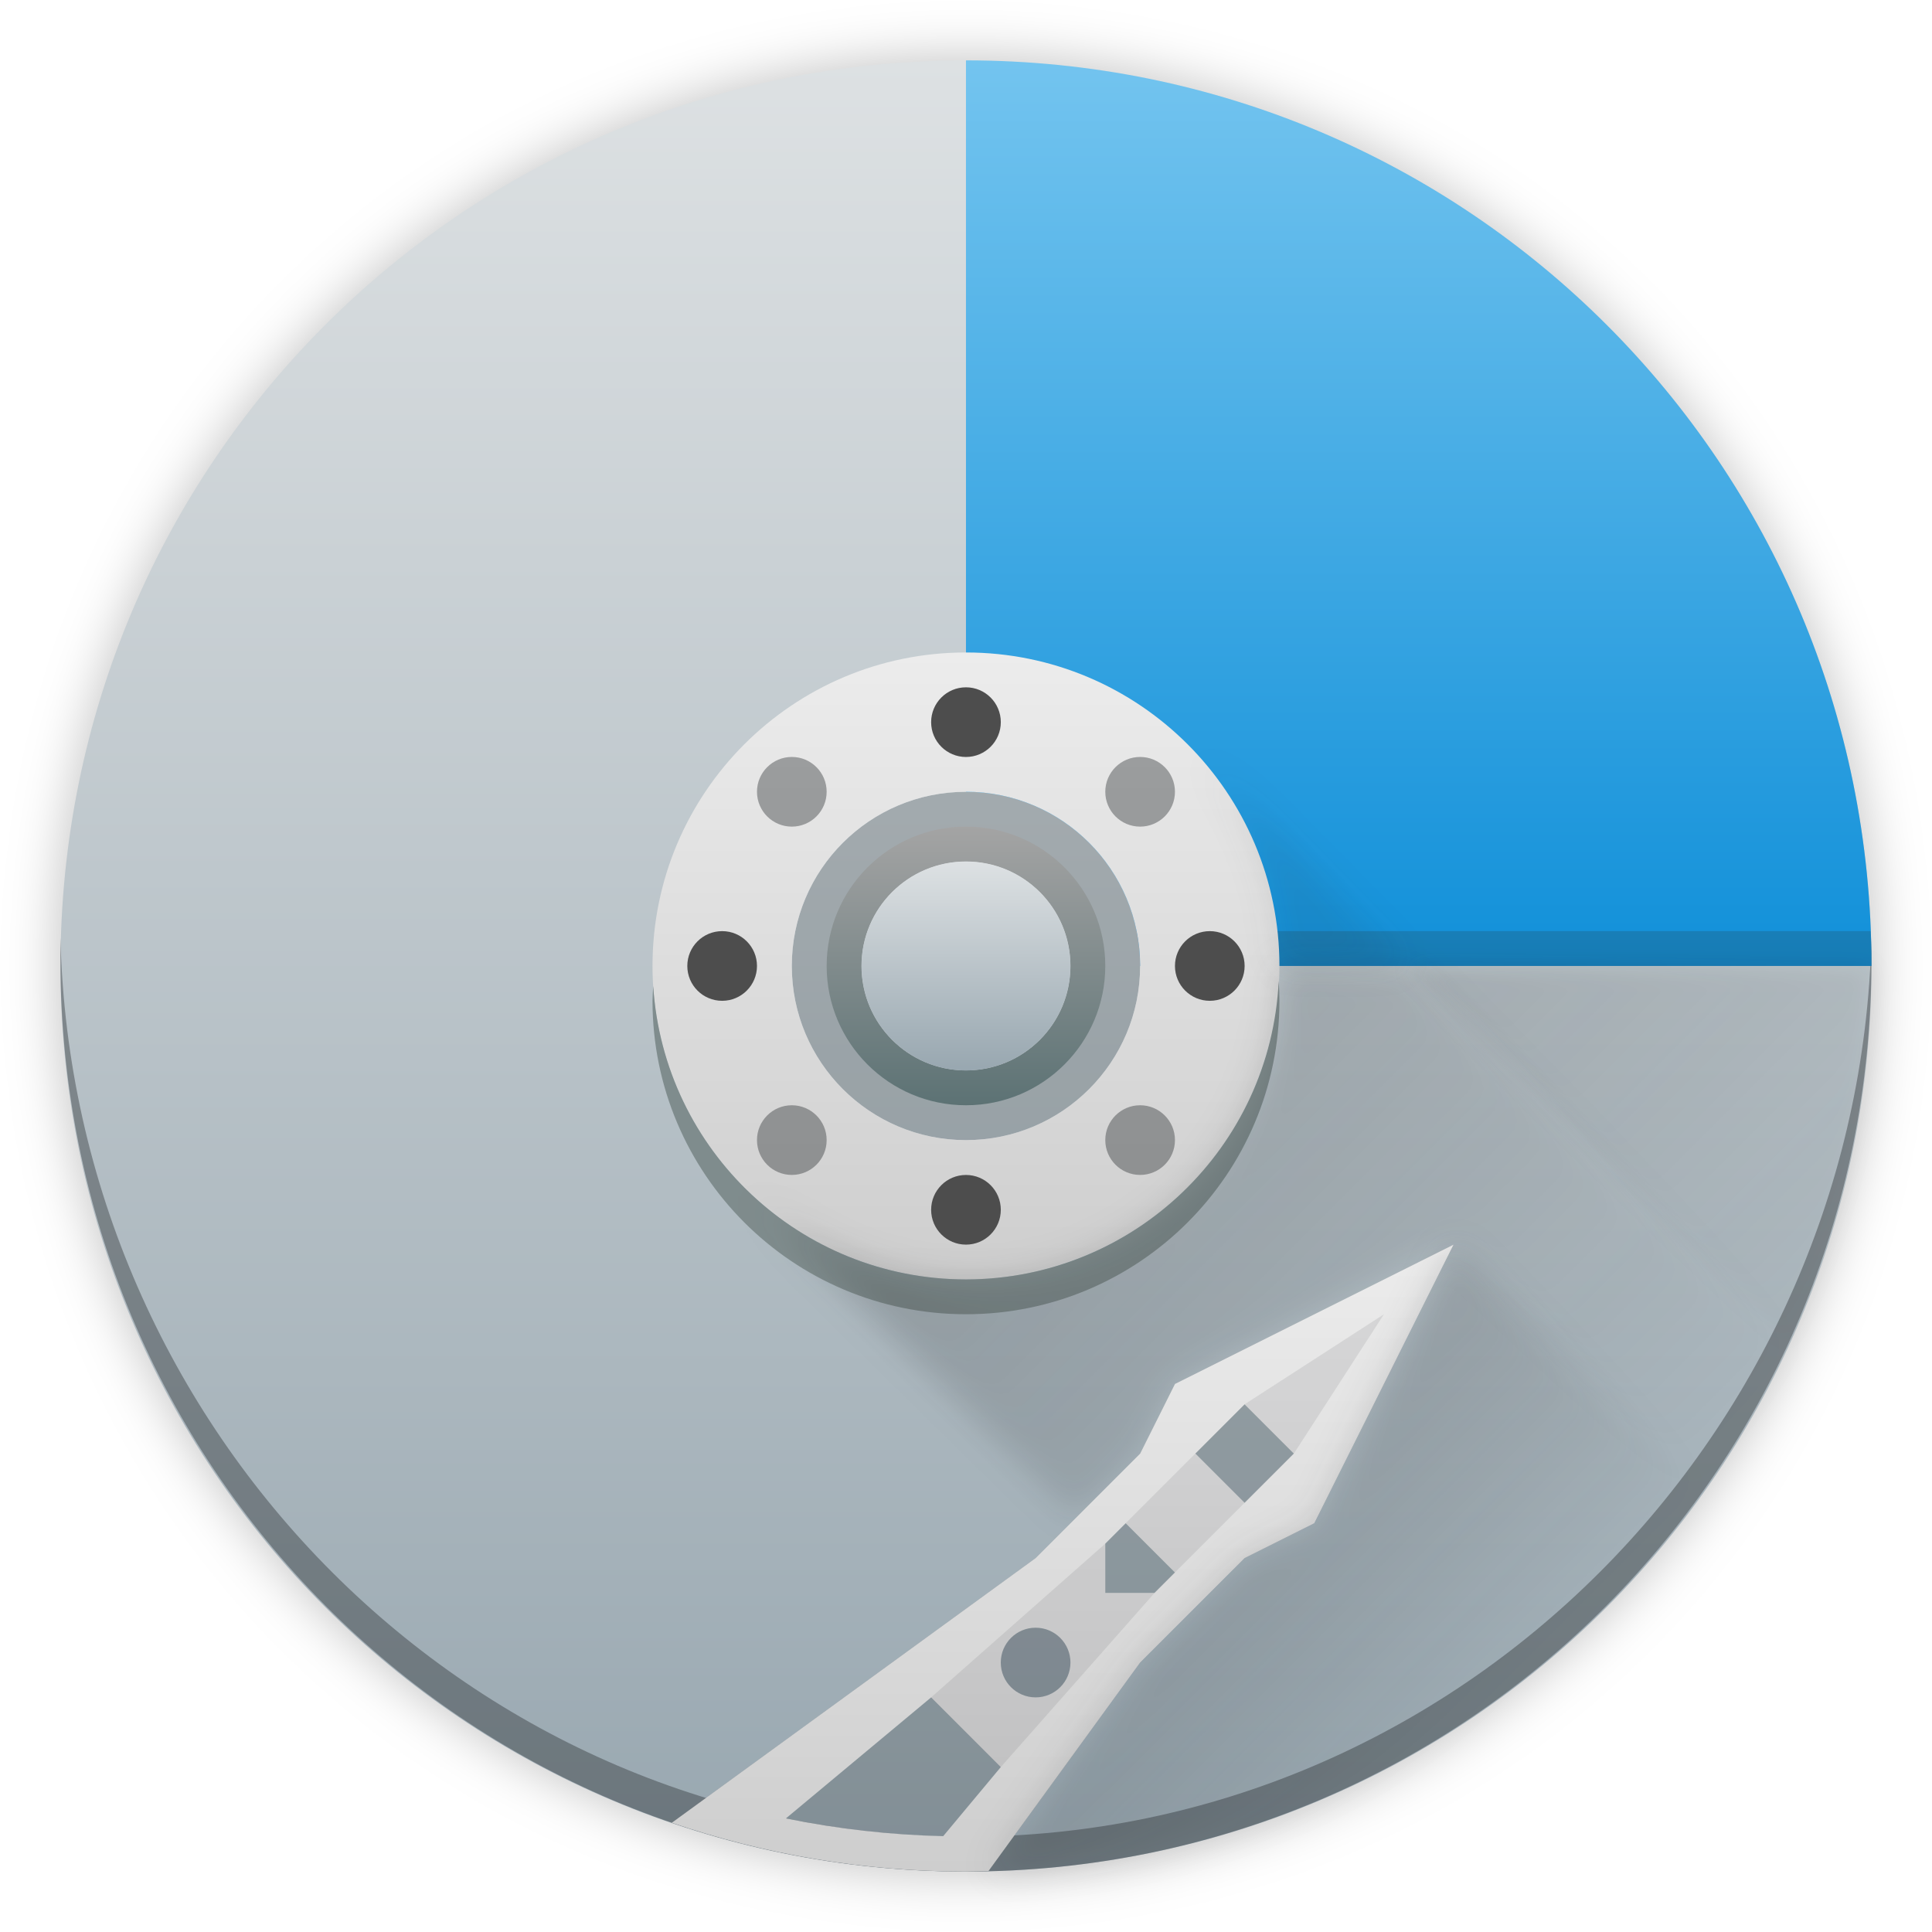
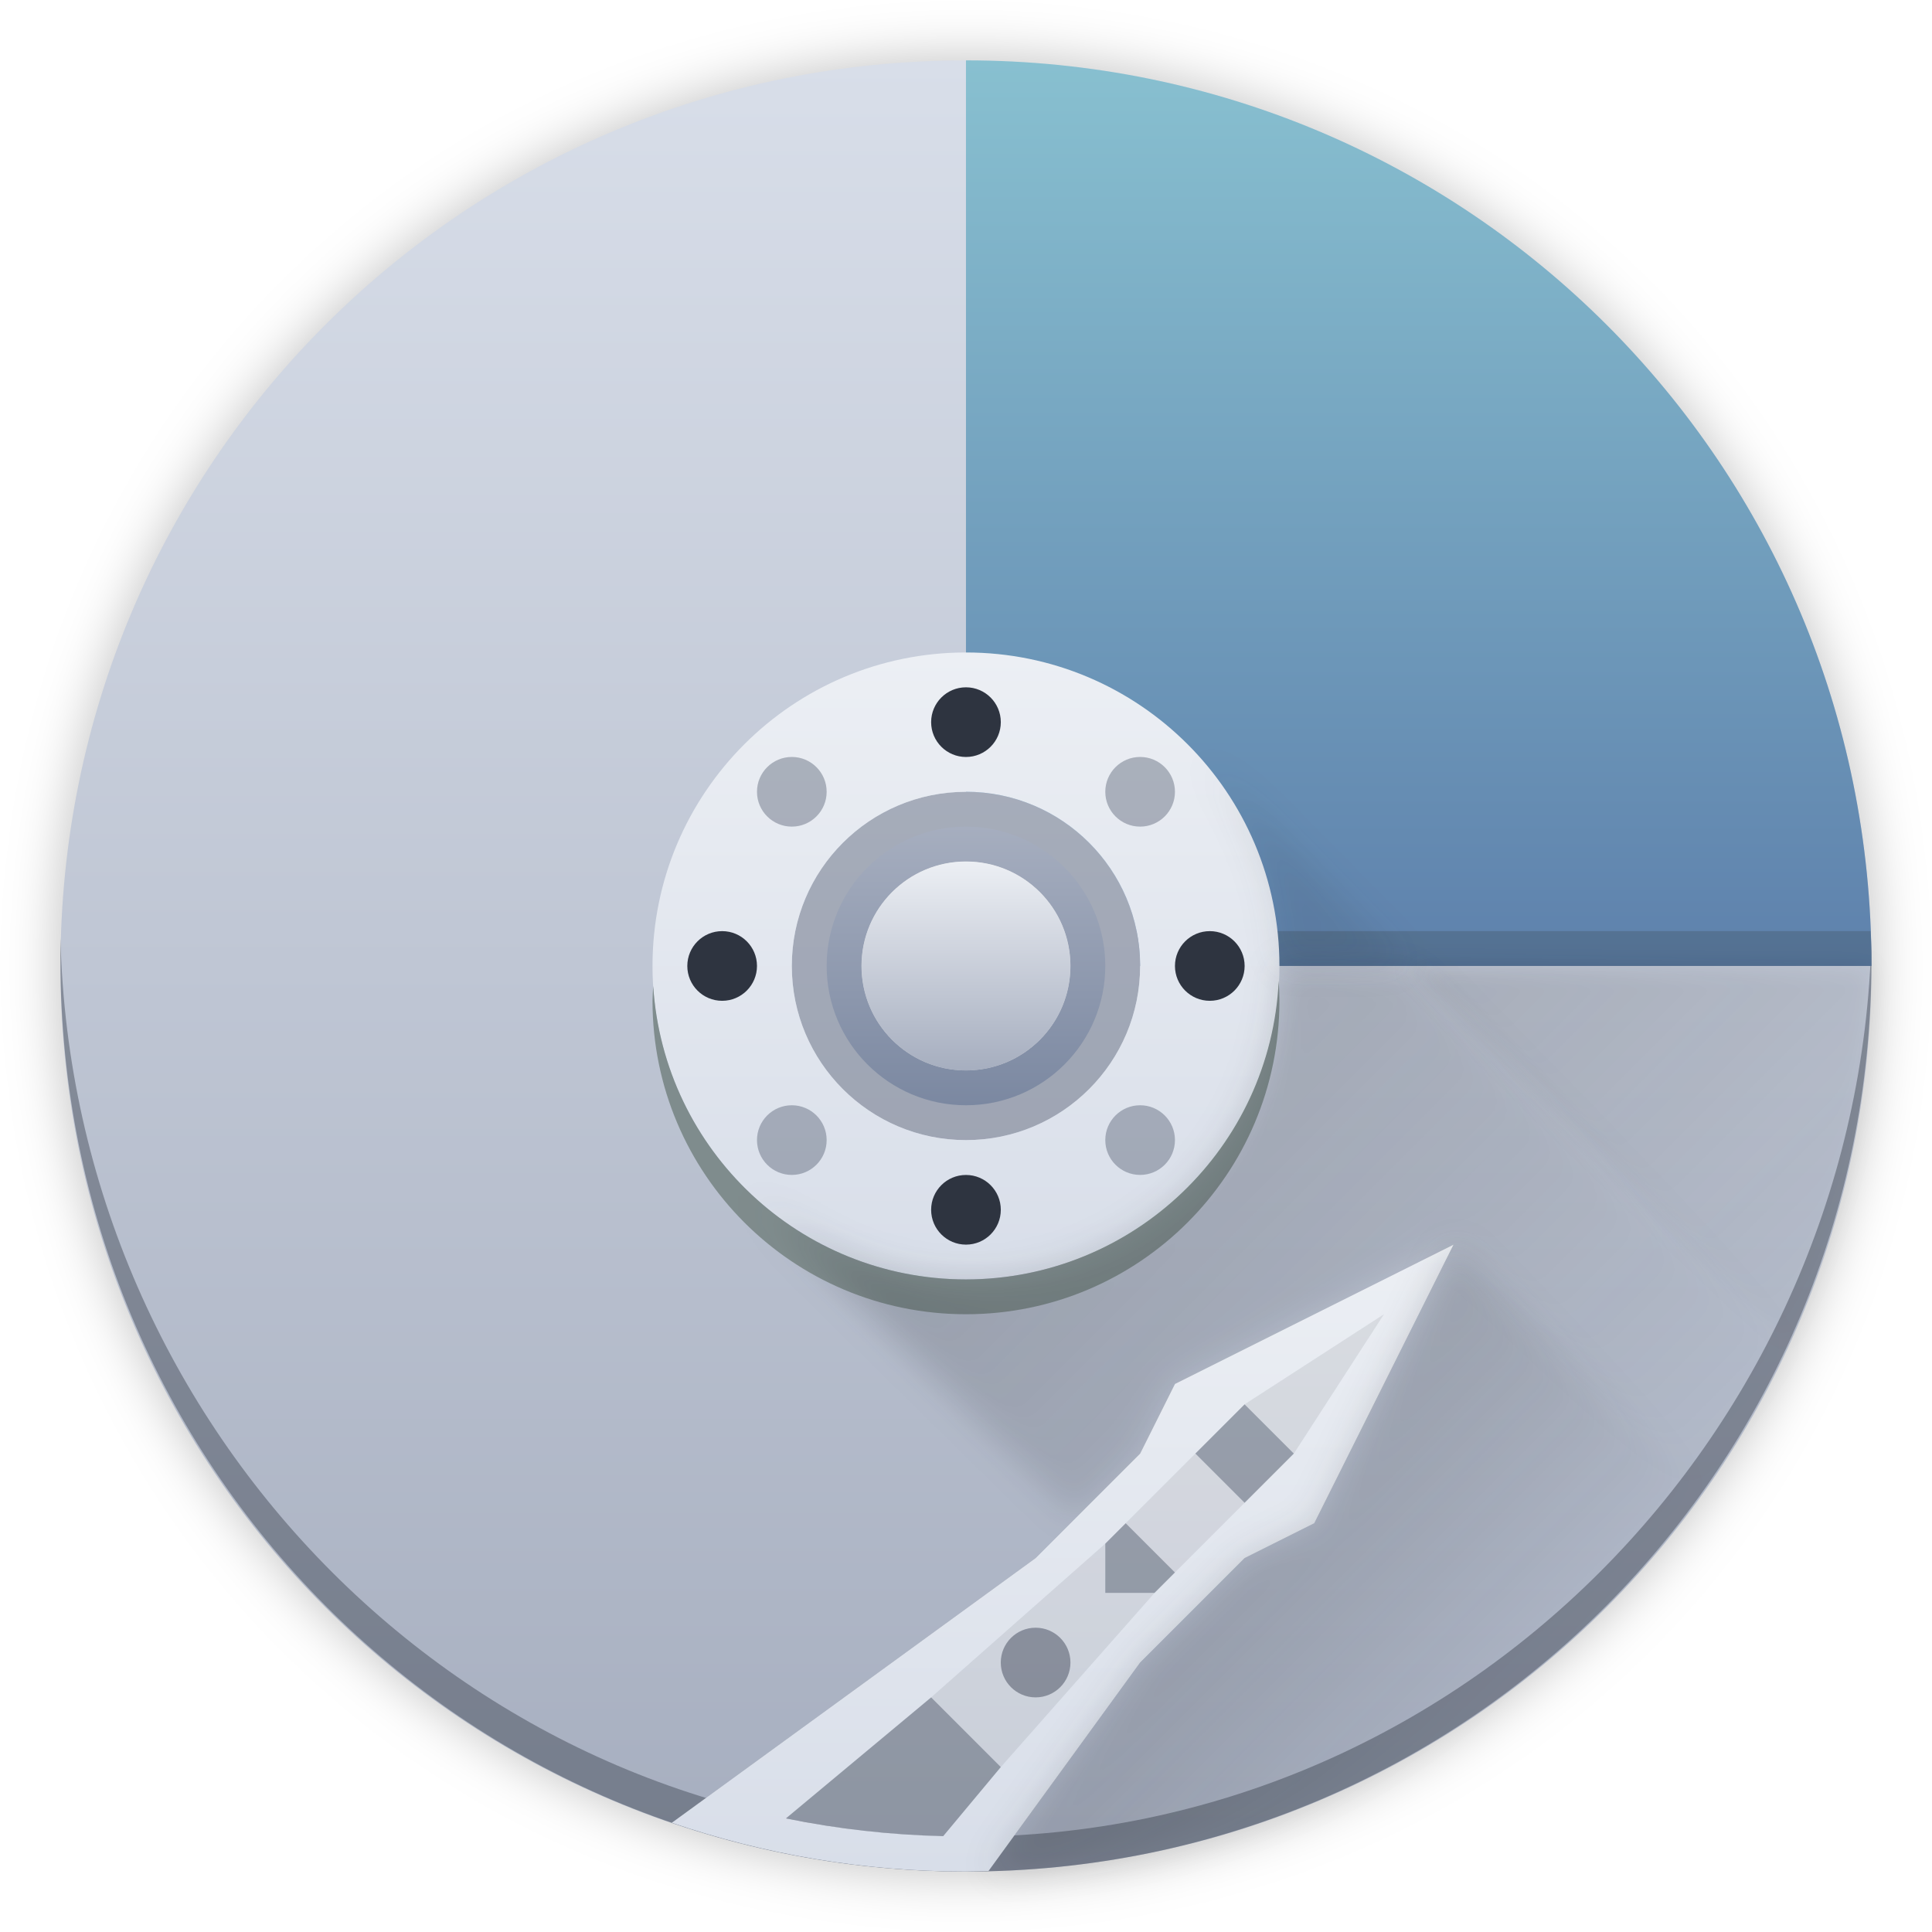
<svg xmlns="http://www.w3.org/2000/svg" xmlns:xlink="http://www.w3.org/1999/xlink" width="64" height="64" version="1.1">
  <defs>
-     <linearGradient id="m" x1="6" x2="6" y1="58" y2="6" gradientTransform="matrix(1.1538,0,0,1.1538,-4.9228,-4.9231)" gradientUnits="userSpaceOnUse" xlink:href="#a" />
-     <linearGradient id="l" x1="32" x2="32" y1="41" y2="23" gradientTransform="matrix(1.1538,0,0,1.1538,-4.9228,-4.9231)" gradientUnits="userSpaceOnUse" xlink:href="#b" />
+     <linearGradient id="m" x1="6" x2="6" y1="58" y2="6" gradientTransform="matrix(1.1538,0,0,1.1538,-4.9228,-4.9231)" gradientUnits="userSpaceOnUse">
+       <stop stop-color="#a6aebf" offset="0" />
+       <stop stop-color="#d8dee9" offset="1" />
+     </linearGradient>
+     <linearGradient id="l" x1="32" x2="32" y1="41" y2="23" gradientTransform="matrix(1.1538,0,0,1.1538,-4.9228,-4.9231)" gradientUnits="userSpaceOnUse">
+       <stop stop-color="#d8dee9" offset="0" />
+       <stop stop-color="#eceff4" offset="1" />
+     </linearGradient>
    <filter id="q" x="-.179" y="-.179" width="1.357" height="1.357" color-interpolation-filters="sRGB">
      <feGaussianBlur stdDeviation="0.467" />
    </filter>
    <filter id="p" x="-.055" y="-.062" width="1.109" height="1.125" color-interpolation-filters="sRGB">
      <feGaussianBlur stdDeviation="0.467" />
    </filter>
    <filter id="o" x="-.037" y="-.047" width="1.075" height="1.095" color-interpolation-filters="sRGB">
      <feGaussianBlur stdDeviation="0.467" />
    </filter>
    <filter id="n" x="-.055" y="-.067" width="1.109" height="1.133" color-interpolation-filters="sRGB">
      <feGaussianBlur stdDeviation="0.302" />
    </filter>
    <filter id="r" x="-.036" y="-.036" width="1.072" height="1.072" color-interpolation-filters="sRGB">
      <feGaussianBlur stdDeviation="0.78" />
    </filter>
  </defs>
-   <linearGradient id="k" x1="32" x2="32" y1="35" y2="29" gradientTransform="matrix(1.1538,0,0,1.1538,-4.9228,-4.9231)" gradientUnits="userSpaceOnUse" xlink:href="#a" />
+   <linearGradient id="k" x1="32" x2="32" y1="35" y2="29" gradientTransform="matrix(1.1538,0,0,1.1538,-4.9228,-4.9231)" gradientUnits="userSpaceOnUse">
+     <stop stop-color="#a6aebf" offset="0" />
+     <stop stop-color="#eceff4" offset="1" />
+   </linearGradient>
  <linearGradient id="e" x1="32" x2="32" y1="36" y2="28" gradientTransform="matrix(1.1538,0,0,1.1538,-4.9228,-4.9231)" gradientUnits="userSpaceOnUse">
-     <stop stop-color="#5c7274" offset="0" />
-     <stop stop-color="#a4a4a4" offset="1" />
+     <stop stop-color="#7b88a1" offset="0" />
+     <stop stop-color="#a6aebf" offset="1" />
  </linearGradient>
-   <linearGradient id="i" x1="32" x2="32" y1="58" y2="40" gradientTransform="matrix(1.1538,0,0,1.1538,-4.9228,-4.9231)" gradientUnits="userSpaceOnUse" xlink:href="#b" />
+   <linearGradient id="i" x1="32" x2="32" y1="58" y2="40" gradientTransform="matrix(1.1538,0,0,1.1538,-4.9228,-4.9231)" gradientUnits="userSpaceOnUse">
+     <stop stop-color="#d8dee9" offset="0" />
+     <stop stop-color="#eceff4" offset="1" />
+   </linearGradient>
  <linearGradient id="h" x1="25.637" x2="57.998" y1="40.676" y2="40.676" gradientUnits="userSpaceOnUse">
    <stop stop-color="#292c2f" offset="0" />
    <stop stop-color="#292c2f" stop-opacity="0" offset="1" />
  </linearGradient>
  <linearGradient id="j" x1="46" x2="53.135" y1="40" y2="47.135" gradientUnits="userSpaceOnUse" xlink:href="#c" />
  <linearGradient id="c">
    <stop stop-color="#292c2f" offset="0" />
    <stop stop-opacity="0" offset="1" />
  </linearGradient>
  <linearGradient id="d" x1="32" x2="32" y1="32" y2="6" gradientTransform="matrix(1.1538,0,0,1.1538,-4.9228,-4.9231)" gradientUnits="userSpaceOnUse">
-     <stop stop-color="#1190d9" offset="0" />
-     <stop stop-color="#73c4ef" offset="1" />
+     <stop stop-color="#5e81ac" offset="0" />
+     <stop stop-color="#88c0d0" offset="1" />
  </linearGradient>
-   <linearGradient id="b" x1="32" x2="32" y1="41" y2="23" gradientUnits="userSpaceOnUse">
-     <stop stop-color="#cecece" offset="0" />
-     <stop stop-color="#ececec" offset="1" />
+   <linearGradient id="g" x1="26" x2="50" y1="26" y2="50" gradientUnits="userSpaceOnUse">
+     <stop stop-color="#2e3440" offset="0" />
+     <stop stop-opacity="0" offset="1" />
  </linearGradient>
-   <linearGradient id="a" x1="6" x2="6" y1="58" y2="6" gradientUnits="userSpaceOnUse">
-     <stop stop-color="#98a7b0" offset="0" />
-     <stop stop-color="#dde1e3" offset="1" />
-   </linearGradient>
-   <linearGradient id="g" x1="26" x2="50" y1="26" y2="50" gradientUnits="userSpaceOnUse" xlink:href="#c" />
  <linearGradient id="f" x1="35" x2="52" y1="32" y2="49" gradientUnits="userSpaceOnUse" xlink:href="#c" />
  <path transform="matrix(1.1538,0,0,1.1538,-4.9228,-4.9231)" d="m32 6c-14.403 0-25.998 11.596-25.998 26s11.595 26 25.998 26 25.998-11.596 25.998-26-11.595-26-25.998-26zm0 23c1.662 0 3 1.338 3 3s-1.338 3-3 3-3-1.338-3-3 1.338-3 3-3z" filter="url(#r)" opacity=".25" stroke-width=".751" />
  <g stroke-width=".867">
    <path d="m31.999 2c-16.618 0-29.996 13.379-29.996 29.999s13.378 29.999 29.996 29.999 29.996-13.379 29.996-29.999-13.378-29.999-29.996-29.999zm0 26.537c1.918 0 3.461 1.544 3.461 3.461s-1.544 3.461-3.461 3.461-3.461-1.544-3.461-3.461 1.544-3.461 3.461-3.461z" fill="url(#m)" />
-     <path d="m2.002 31.065c-0.006 0.252 0 0.503 0 0.756 0 16.717 13.378 30.176 29.996 30.176s29.996-13.459 29.996-30.176c0-0.254 0.006-0.504 0-0.756-0.397 16.365-13.63 29.778-29.996 29.778s-29.6-13.413-29.996-29.778z" fill="#292c2f" opacity=".4" />
+     <path d="m2.002 31.065c-0.006 0.252 0 0.503 0 0.756 0 16.717 13.378 30.176 29.996 30.176s29.996-13.459 29.996-30.176c0-0.254 0.006-0.504 0-0.756-0.397 16.365-13.63 29.778-29.996 29.778s-29.6-13.413-29.996-29.778z" fill="#2e3440" opacity=".4" />
    <path d="m31.999 2v24.23a5.769 5.769 0 0 1 5.769 5.769h24.227c0-16.619-13.378-29.999-29.996-29.999z" fill="url(#d)" />
    <path d="m37.65 30.845a5.769 5.769 0 0 1 0.118 1.154h24.227c0-0.387-0.015-0.771-0.029-1.154z" fill="#292c2f" opacity=".2" />
-     <path d="m31.999 26.23a5.769 5.769 0 1 0 0 11.538 5.769 5.769 0 0 0 0-11.538zm0 2.308c1.918 0 3.461 1.544 3.461 3.461s-1.544 3.461-3.461 3.461-3.461-1.544-3.461-3.461 1.544-3.461 3.461-3.461z" fill="#292c2f" opacity=".2" />
+     <path d="m31.999 26.23a5.769 5.769 0 1 0 0 11.538 5.769 5.769 0 0 0 0-11.538zm0 2.308c1.918 0 3.461 1.544 3.461 3.461s-1.544 3.461-3.461 3.461-3.461-1.544-3.461-3.461 1.544-3.461 3.461-3.461z" fill="#2e3440" opacity=".2" />
    <path d="m31.999 21.614a10.384 10.384 0 1 0 0 20.768 10.384 10.384 0 0 0 0-20.768zm0 4.615a5.769 5.769 0 1 1 0 11.538 5.769 5.769 0 0 1 0-11.538z" fill="url(#l)" />
-     <path d="m37.768 27.383a1.154 1.154 0 1 1 0-2.308 1.154 1.154 0 0 1 0 2.308zm-11.538 11.538a1.154 1.154 0 1 1 0-2.308 1.154 1.154 0 0 1 0 2.308zm1.154-12.692a1.154 1.154 0 1 1-2.308 0 1.154 1.154 0 0 1 2.308 0zm11.538 11.538a1.154 1.154 0 1 1-2.308 0 1.154 1.154 0 0 1 2.308 0z" fill="#292c2f" opacity=".4" />
+     <path d="m37.768 27.383a1.154 1.154 0 1 1 0-2.308 1.154 1.154 0 0 1 0 2.308zm-11.538 11.538a1.154 1.154 0 1 1 0-2.308 1.154 1.154 0 0 1 0 2.308zm1.154-12.692a1.154 1.154 0 1 1-2.308 0 1.154 1.154 0 0 1 2.308 0zm11.538 11.538a1.154 1.154 0 1 1-2.308 0 1.154 1.154 0 0 1 2.308 0z" fill="#4c566a" opacity=".4" />
    <path d="m31.999 27.383a4.615 4.615 0 1 0 0 9.23 4.615 4.615 0 0 0 0-9.23zm0 1.154a3.461 3.461 0 1 1 0 6.923 3.461 3.461 0 0 1 0-6.923z" fill="url(#e)" />
-     <path d="m33.153 23.922a1.154 1.154 0 1 1-2.308 0 1.154 1.154 0 0 1 2.308 0zm8.077 8.077a1.154 1.154 0 1 1-2.308 0 1.154 1.154 0 0 1 2.308 0zm-8.077 8.077a1.154 1.154 0 1 1-2.308 0 1.154 1.154 0 0 1 2.308 0zm-8.077-8.077a1.154 1.154 0 1 1-2.308 0 1.154 1.154 0 0 1 2.308 0z" fill="#4d4d4d" />
+     <path d="m33.153 23.922a1.154 1.154 0 1 1-2.308 0 1.154 1.154 0 0 1 2.308 0zm8.077 8.077a1.154 1.154 0 1 1-2.308 0 1.154 1.154 0 0 1 2.308 0zm-8.077 8.077a1.154 1.154 0 1 1-2.308 0 1.154 1.154 0 0 1 2.308 0zm-8.077-8.077a1.154 1.154 0 1 1-2.308 0 1.154 1.154 0 0 1 2.308 0z" fill="#2e3440" />
    <path d="m42.359 32.488a10.384 10.384 0 0 1-10.36 9.895 10.384 10.384 0 0 1-10.36-9.72 10.384 10.384 0 0 0-0.024 0.489 10.384 10.384 0 0 0 10.384 10.384 10.384 10.384 0 0 0 10.384-10.384 10.384 10.384 0 0 0-0.024-0.665z" fill="#7f8c8d" />
  </g>
  <g stroke-width=".751">
    <path transform="matrix(1.1538,0,0,1.1538,-4.9228,-4.9231)" d="m44.719 32 10.883 10.88a25.912 25.912 0 0 0 2.396-10.88z" fill="url(#f)" filter="url(#n)" opacity=".2" />
    <path transform="matrix(1.1538,0,0,1.1538,-4.9228,-4.9231)" d="m41 32a9 9 0 0 1-9 9 9 9 0 0 1-6.36-2.64l-3e-3 3e-3 9.5 9.5 1.863-1.863 1-2 8-4 7.135 7.135a25.966 25.966 0 0 0 2.486-4.242l-10.894-10.893zm11.967 15.389c-0.086 0.116-0.177 0.228-0.264 0.343a25.966 25.966 0 0 0 0.264-0.343zm-1.705 2.095c-0.053 0.058-0.11 0.113-0.162 0.17a25.966 25.966 0 0 0 0.162-0.17zm-1.722 1.716c-0.08 0.074-0.159 0.15-0.24 0.223a25.966 25.966 0 0 0 0.24-0.223zm-2.01 1.658c-0.102 0.077-0.203 0.154-0.306 0.229a25.966 25.966 0 0 0 0.306-0.229zm-2.203 1.475c-0.11 0.066-0.222 0.13-0.334 0.193a25.966 25.966 0 0 0 0.334-0.193zm-2.371 1.258-0.066 0.03 4e-3 3e-3a25.966 25.966 0 0 0 0.062-0.033z" fill="url(#g)" filter="url(#o)" opacity=".3" />
    <path transform="matrix(1.1538,0,0,1.1538,-4.9228,-4.9231)" d="m41 32h3.727l-6.27-6.27a9 9 0 0 1 2.543 6.27z" fill="url(#h)" filter="url(#q)" opacity=".2" />
  </g>
  <g stroke-width=".867">
    <path d="m48.152 41.229-9.23 4.615-1.154 2.308-3.461 3.461-12.054 8.769c3.054 1.042 6.33 1.615 9.746 1.615 0.252 0 0.498-0.012 0.748-0.018l5.021-6.904 3.461-3.461 2.308-1.154z" fill="#292c2f" opacity=".2" />
    <path d="m48.152 41.229-9.23 4.615-1.154 2.308-3.461 3.461-12.054 8.769c3.054 1.042 6.33 1.615 9.746 1.615 0.252 0 0.498-0.012 0.748-0.018l5.021-6.904 3.461-3.461 2.308-1.154zm-6.923 5.291 1.631 1.631-1.631 1.631-1.631-1.631zm-3.939 3.939 1.631 1.631-0.676 0.676h-1.631v-1.631zm-2.984 3.461a1.154 1.154 0 0 1 1.154 1.154 1.154 1.154 0 0 1-1.154 1.154 1.154 1.154 0 0 1-1.154-1.154 1.154 1.154 0 0 1 1.154-1.154zm-3.461 2.308 2.308 2.308-1.908 2.289a29.451 29.451 0 0 1-5.211-0.588zm-4.656 5.204c0.111 0.022 0.223 0.038 0.333 0.058-0.111-0.02-0.223-0.036-0.335-0.058z" fill="url(#i)" />
-     <path d="m36.614 51.135-5.769 5.093 2.308 2.308 5.093-5.769h-1.631zm2.984-2.984-2.308 2.308 1.631 1.631 2.308-2.308zm6.247-4.615-4.615 2.984 1.631 1.631z" fill="#292c2f" opacity=".1" />
+     <path d="m36.614 51.135-5.769 5.093 2.308 2.308 5.093-5.769h-1.631zm2.984-2.984-2.308 2.308 1.631 1.631 2.308-2.308zm6.247-4.615-4.615 2.984 1.631 1.631z" fill="#2e3440" opacity=".1" />
  </g>
  <path transform="matrix(1.1538,0,0,1.1538,-4.9228,-4.9231)" d="m46 40-4 8-2 1-3 3-4.352 5.984a25.91 25.91 0 0 0 20.5-10.836z" fill="url(#j)" filter="url(#p)" opacity=".2" stroke-width=".751" />
  <circle cx="31.999" cy="31.999" r="3.461" fill="url(#k)" stroke-width=".867" />
</svg>
